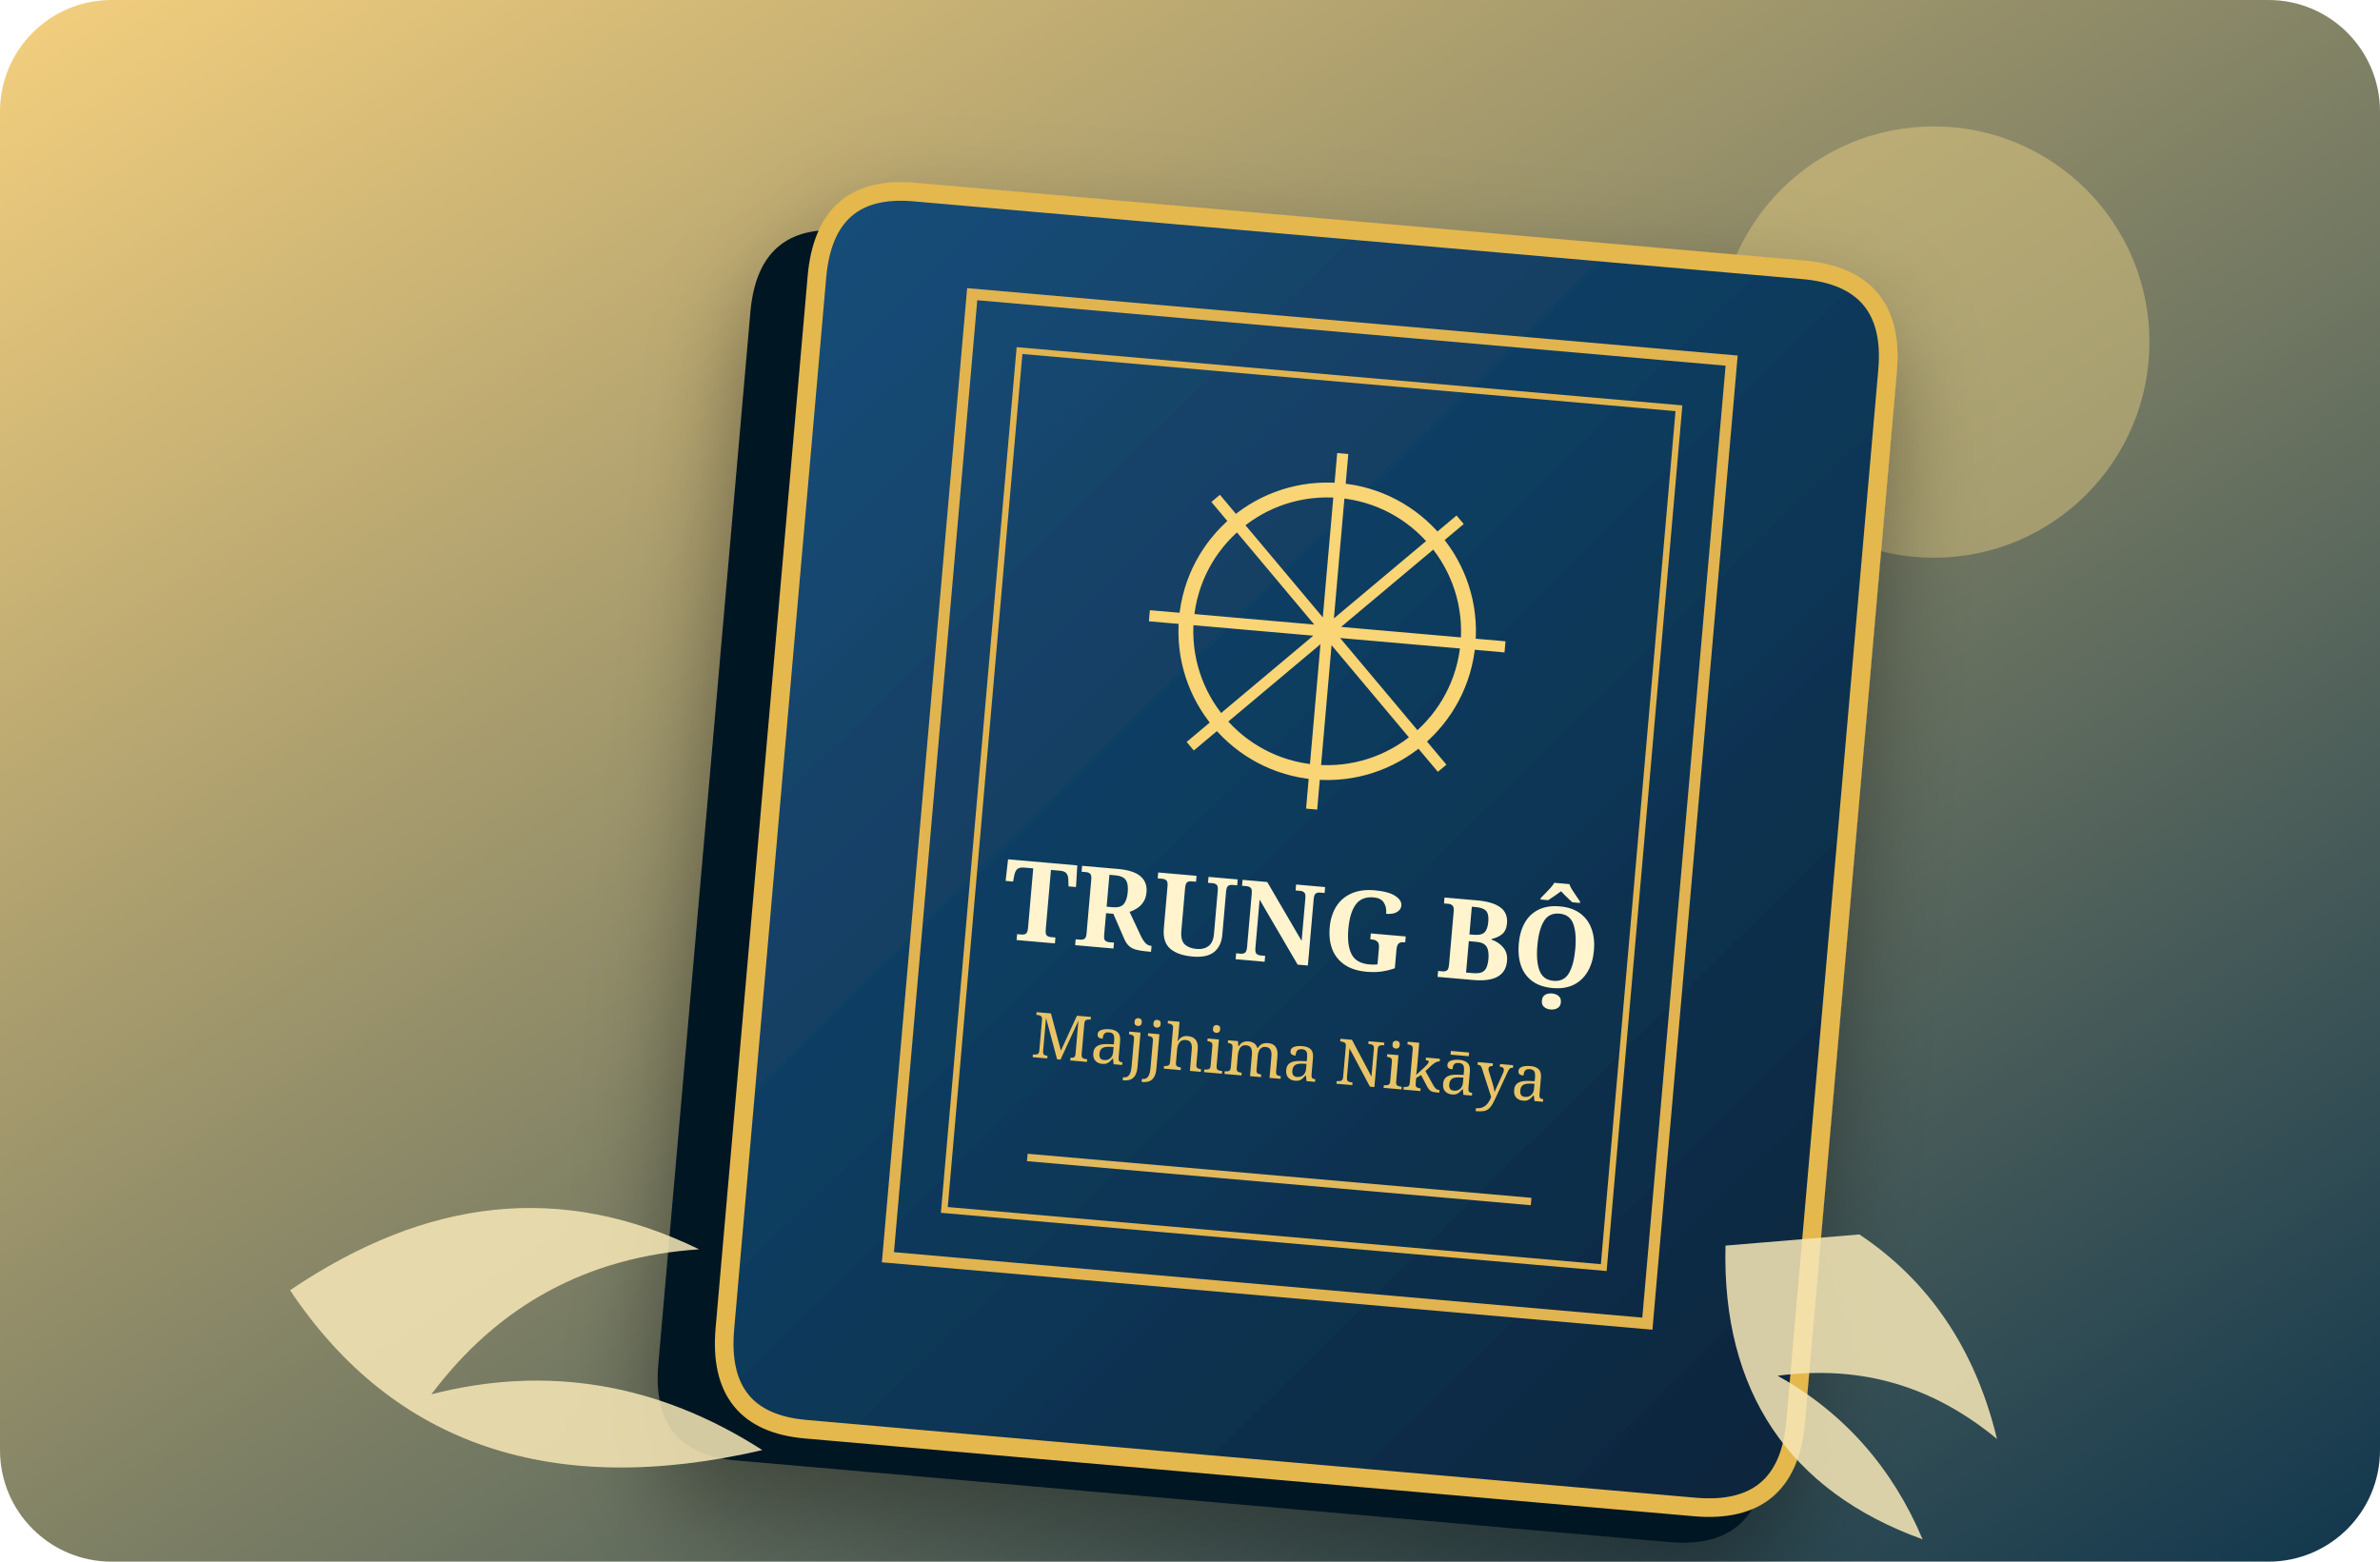
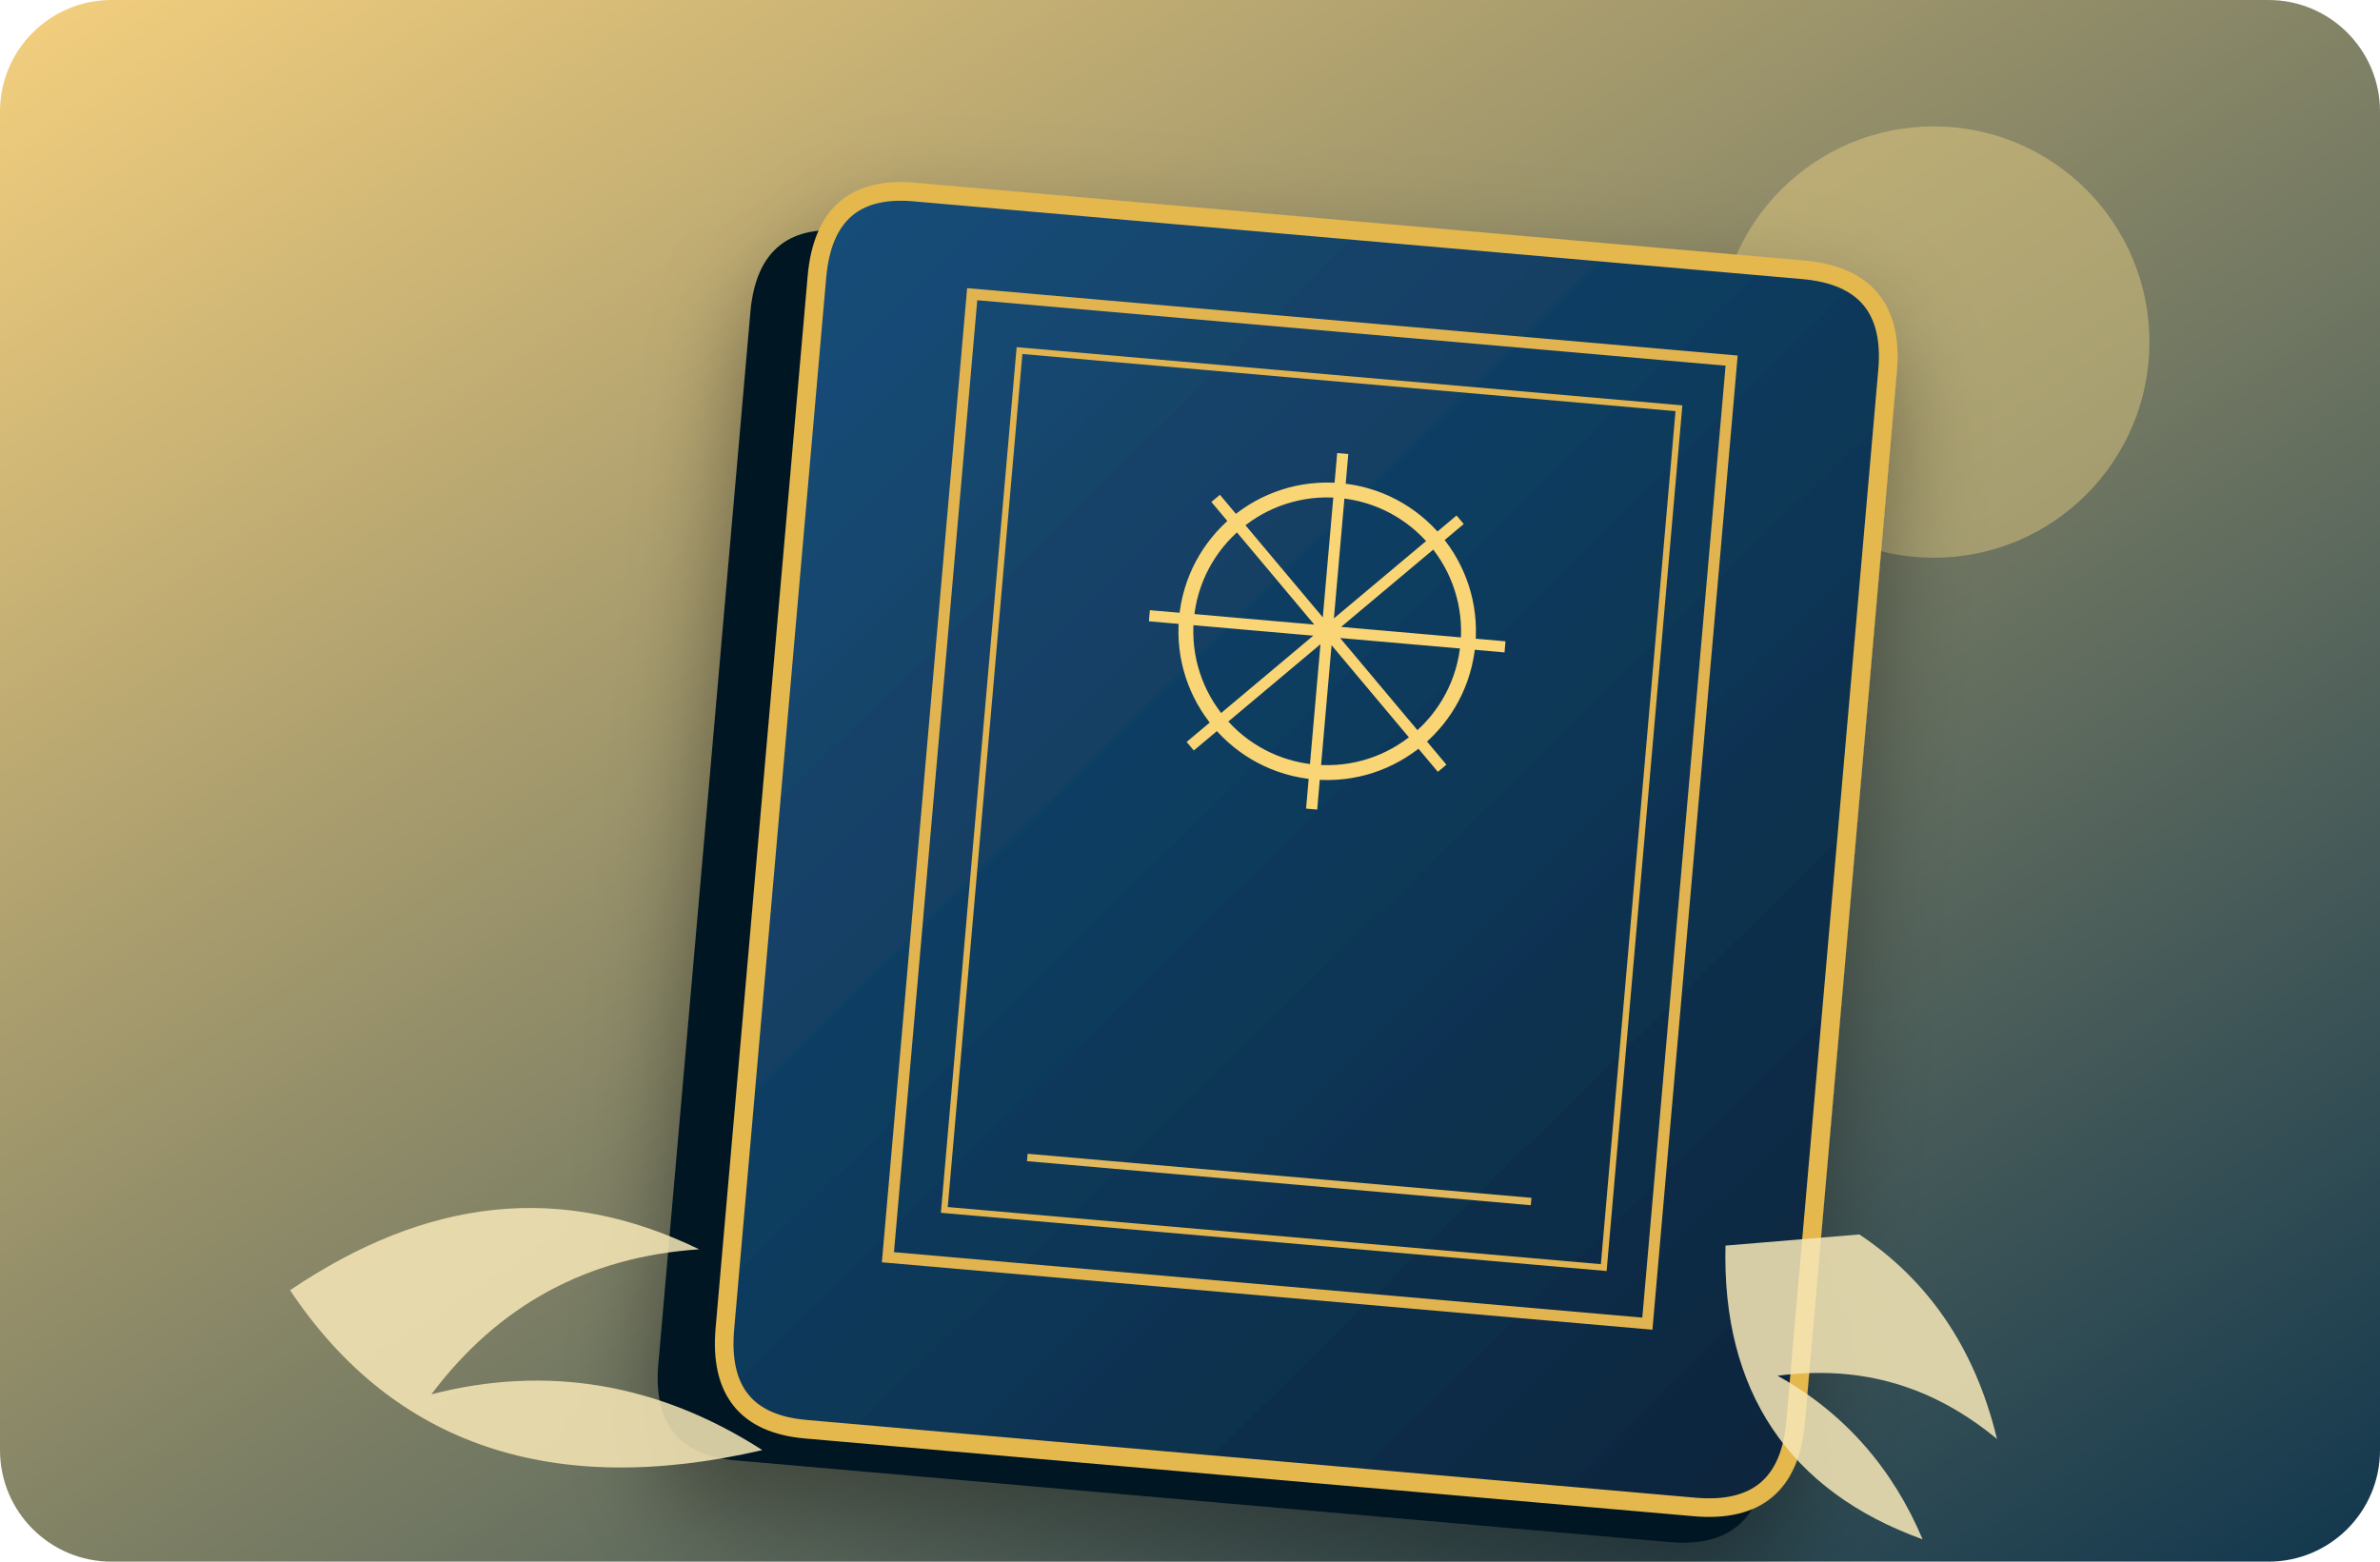
<svg xmlns="http://www.w3.org/2000/svg" viewBox="0 0 640 420">
  <defs>
    <linearGradient id="bg" x1="0" y1="0" x2="1" y2="1">
      <stop stop-color="#f5d07e" />
      <stop offset="1" stop-color="#10364d" />
    </linearGradient>
    <linearGradient id="book" x1="0" y1="0" x2="1" y2="1">
      <stop stop-color="#174e7a" />
      <stop offset="1" stop-color="#08243b" />
    </linearGradient>
    <filter id="s">
      <feDropShadow dx="0" dy="14" stdDeviation="14" flood-opacity=".38" />
    </filter>
  </defs>
  <rect width="640" height="420" rx="30" fill="url(#bg)" />
  <circle cx="520" cy="92" r="58" fill="#ffe08a" opacity=".38" />
  <g transform="translate(185 52) rotate(5 150 150)" filter="url(#s)">
    <path d="M30 20h252q24 0 24 24v284q0 24-24 24H30Q7 352 7 328V44Q7 20 30 20Z" fill="#061822" />
    <path d="M48 8h240q25 0 25 25v284q0 25-25 25H48q-24 0-24-25V33Q24 8 48 8Z" fill="url(#book)" stroke="#e5b84e" stroke-width="5" />
    <path d="M66 34h205v260H66z" fill="none" stroke="#e2b44f" stroke-width="3" />
    <path d="M80 48h178v232H80z" fill="none" stroke="#e2b44f" stroke-width="1.7" />
    <circle cx="169" cy="116" r="38" fill="none" stroke="#f9d575" stroke-width="4" />
    <path d="M169 68v96M121 116h96M136 83l67 67M202 83l-67 67" stroke="#f9d575" stroke-width="3" />
-     <text x="169" y="206" text-anchor="middle" fill="#fff4cd" font-size="30" font-family="Georgia,serif" font-weight="700">TRUNG BỘ</text>
-     <text x="169" y="237" text-anchor="middle" fill="#e9c466" font-size="17" font-family="Georgia,serif">Majjhima Nikāya</text>
    <path d="M101 264h136" stroke="#e1b85c" stroke-width="2" />
  </g>
  <g fill="#f6e7b6" opacity=".86">
    <path d="M78 347c37-25 73-29 110-11-30 2-54 15-72 39 31-8 61-3 89 15-56 13-99-1-127-43Z" />
    <path d="M500 332c18 12 31 30 37 55-17-14-36-20-59-17 18 10 31 25 39 44-36-13-54-40-53-79Z" />
  </g>
</svg>
